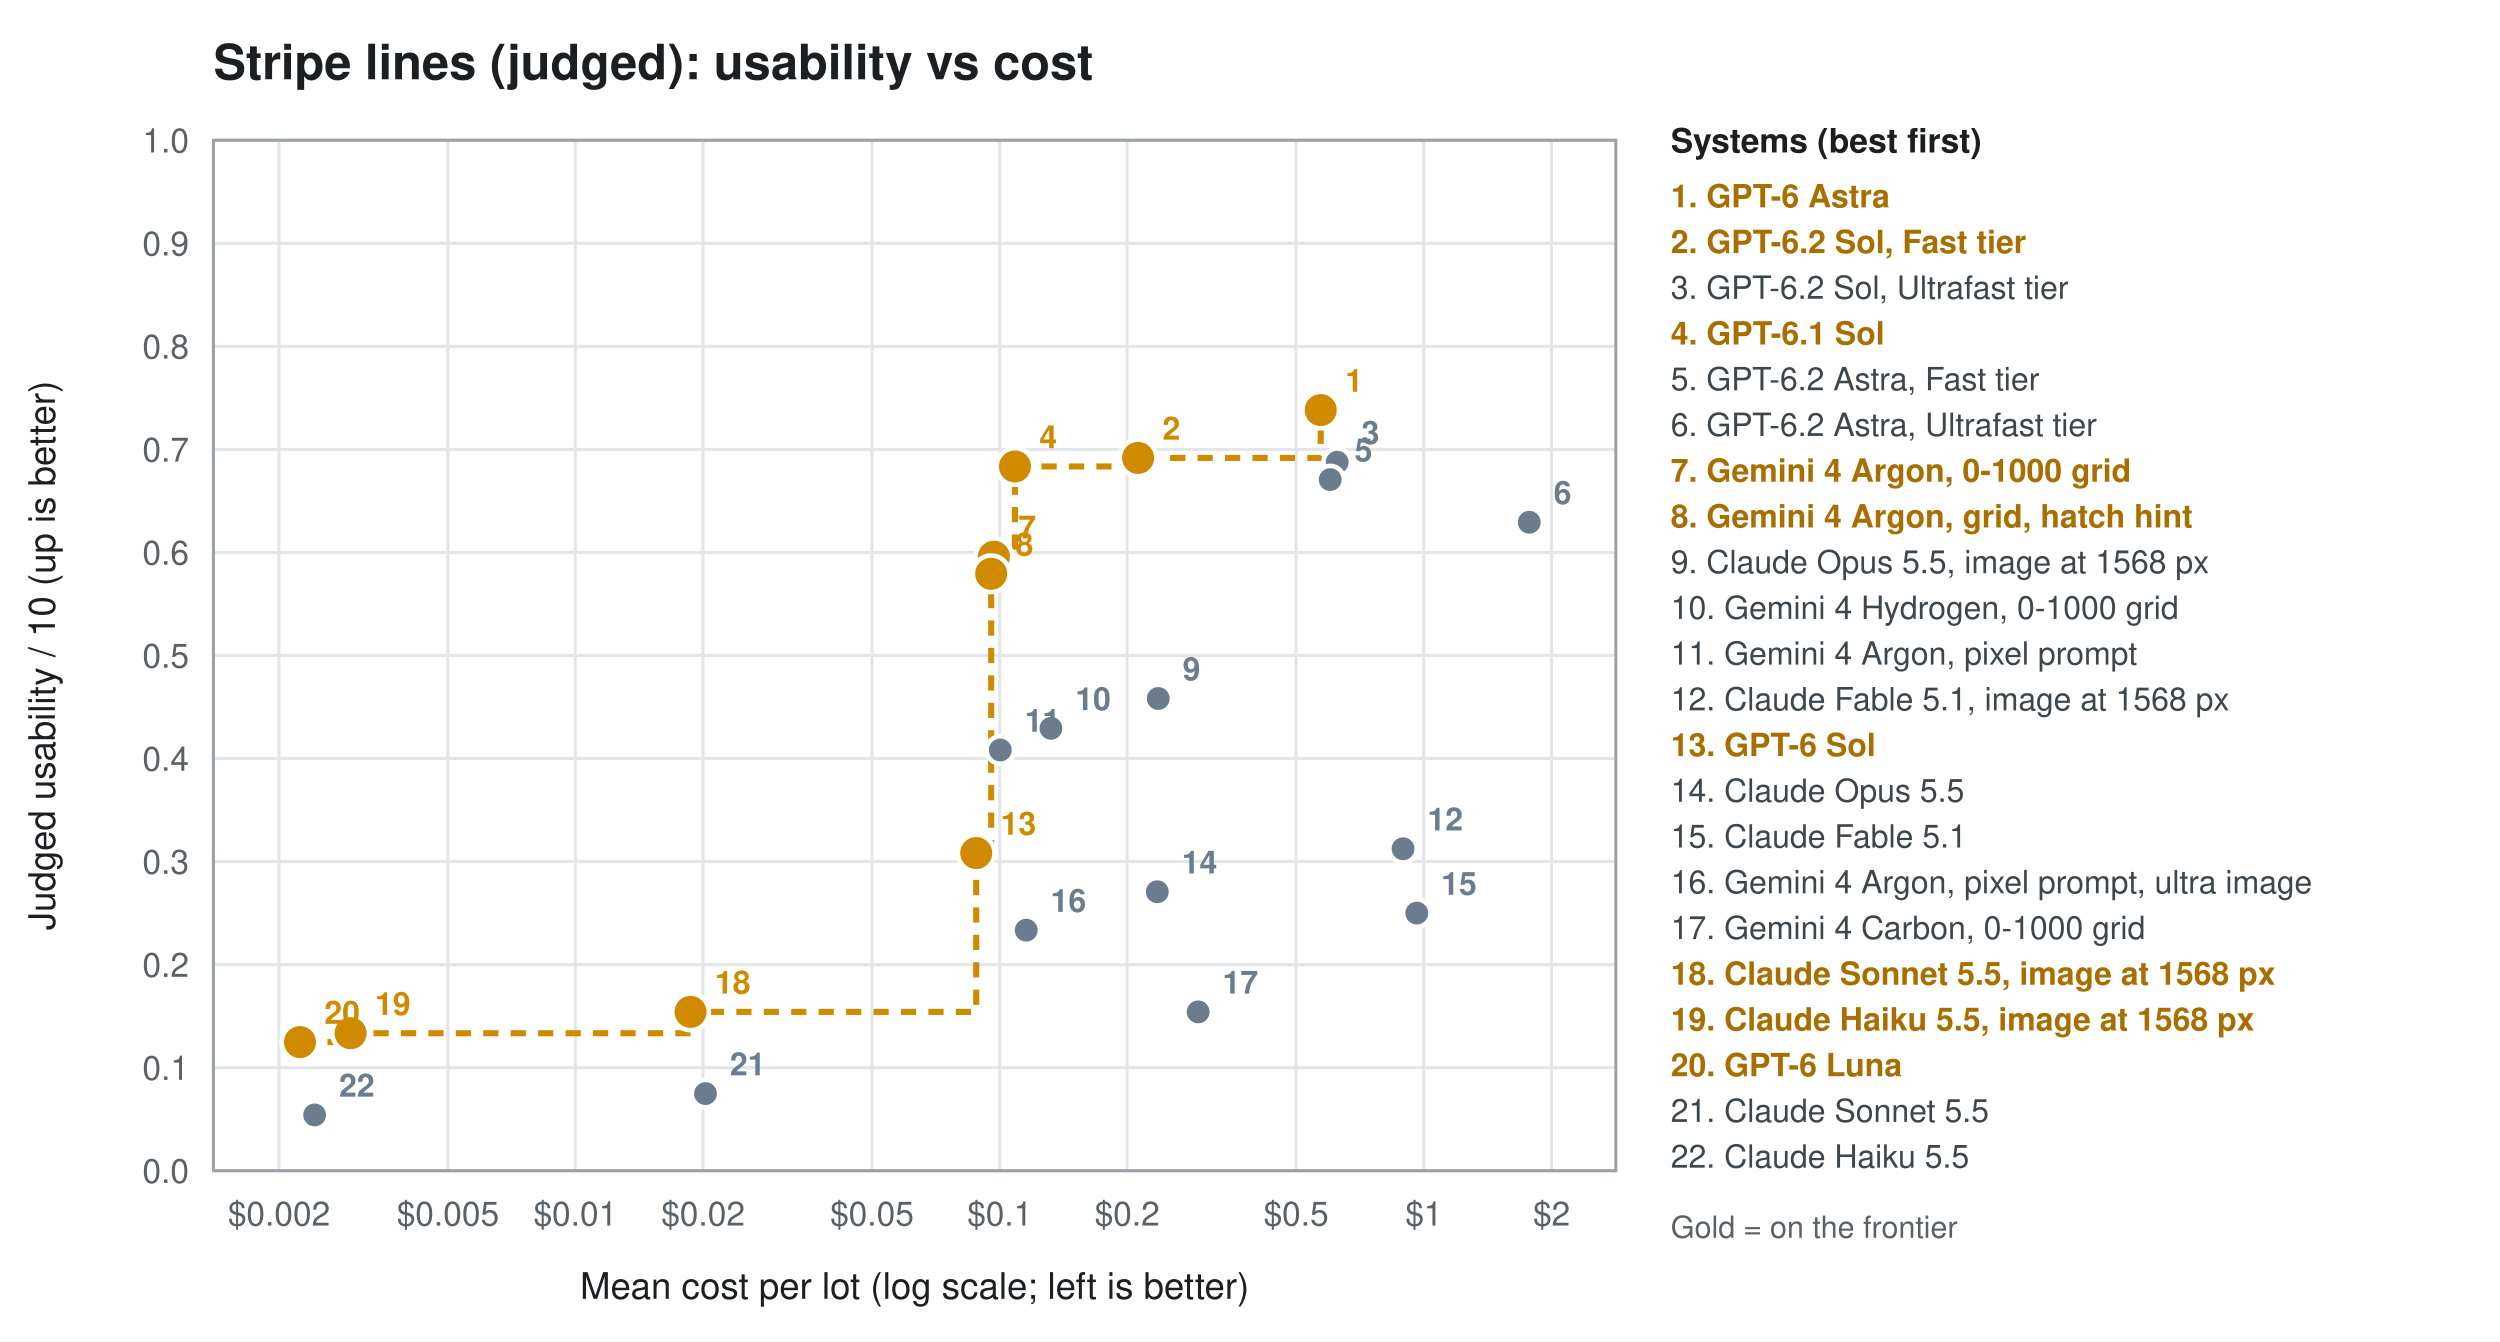
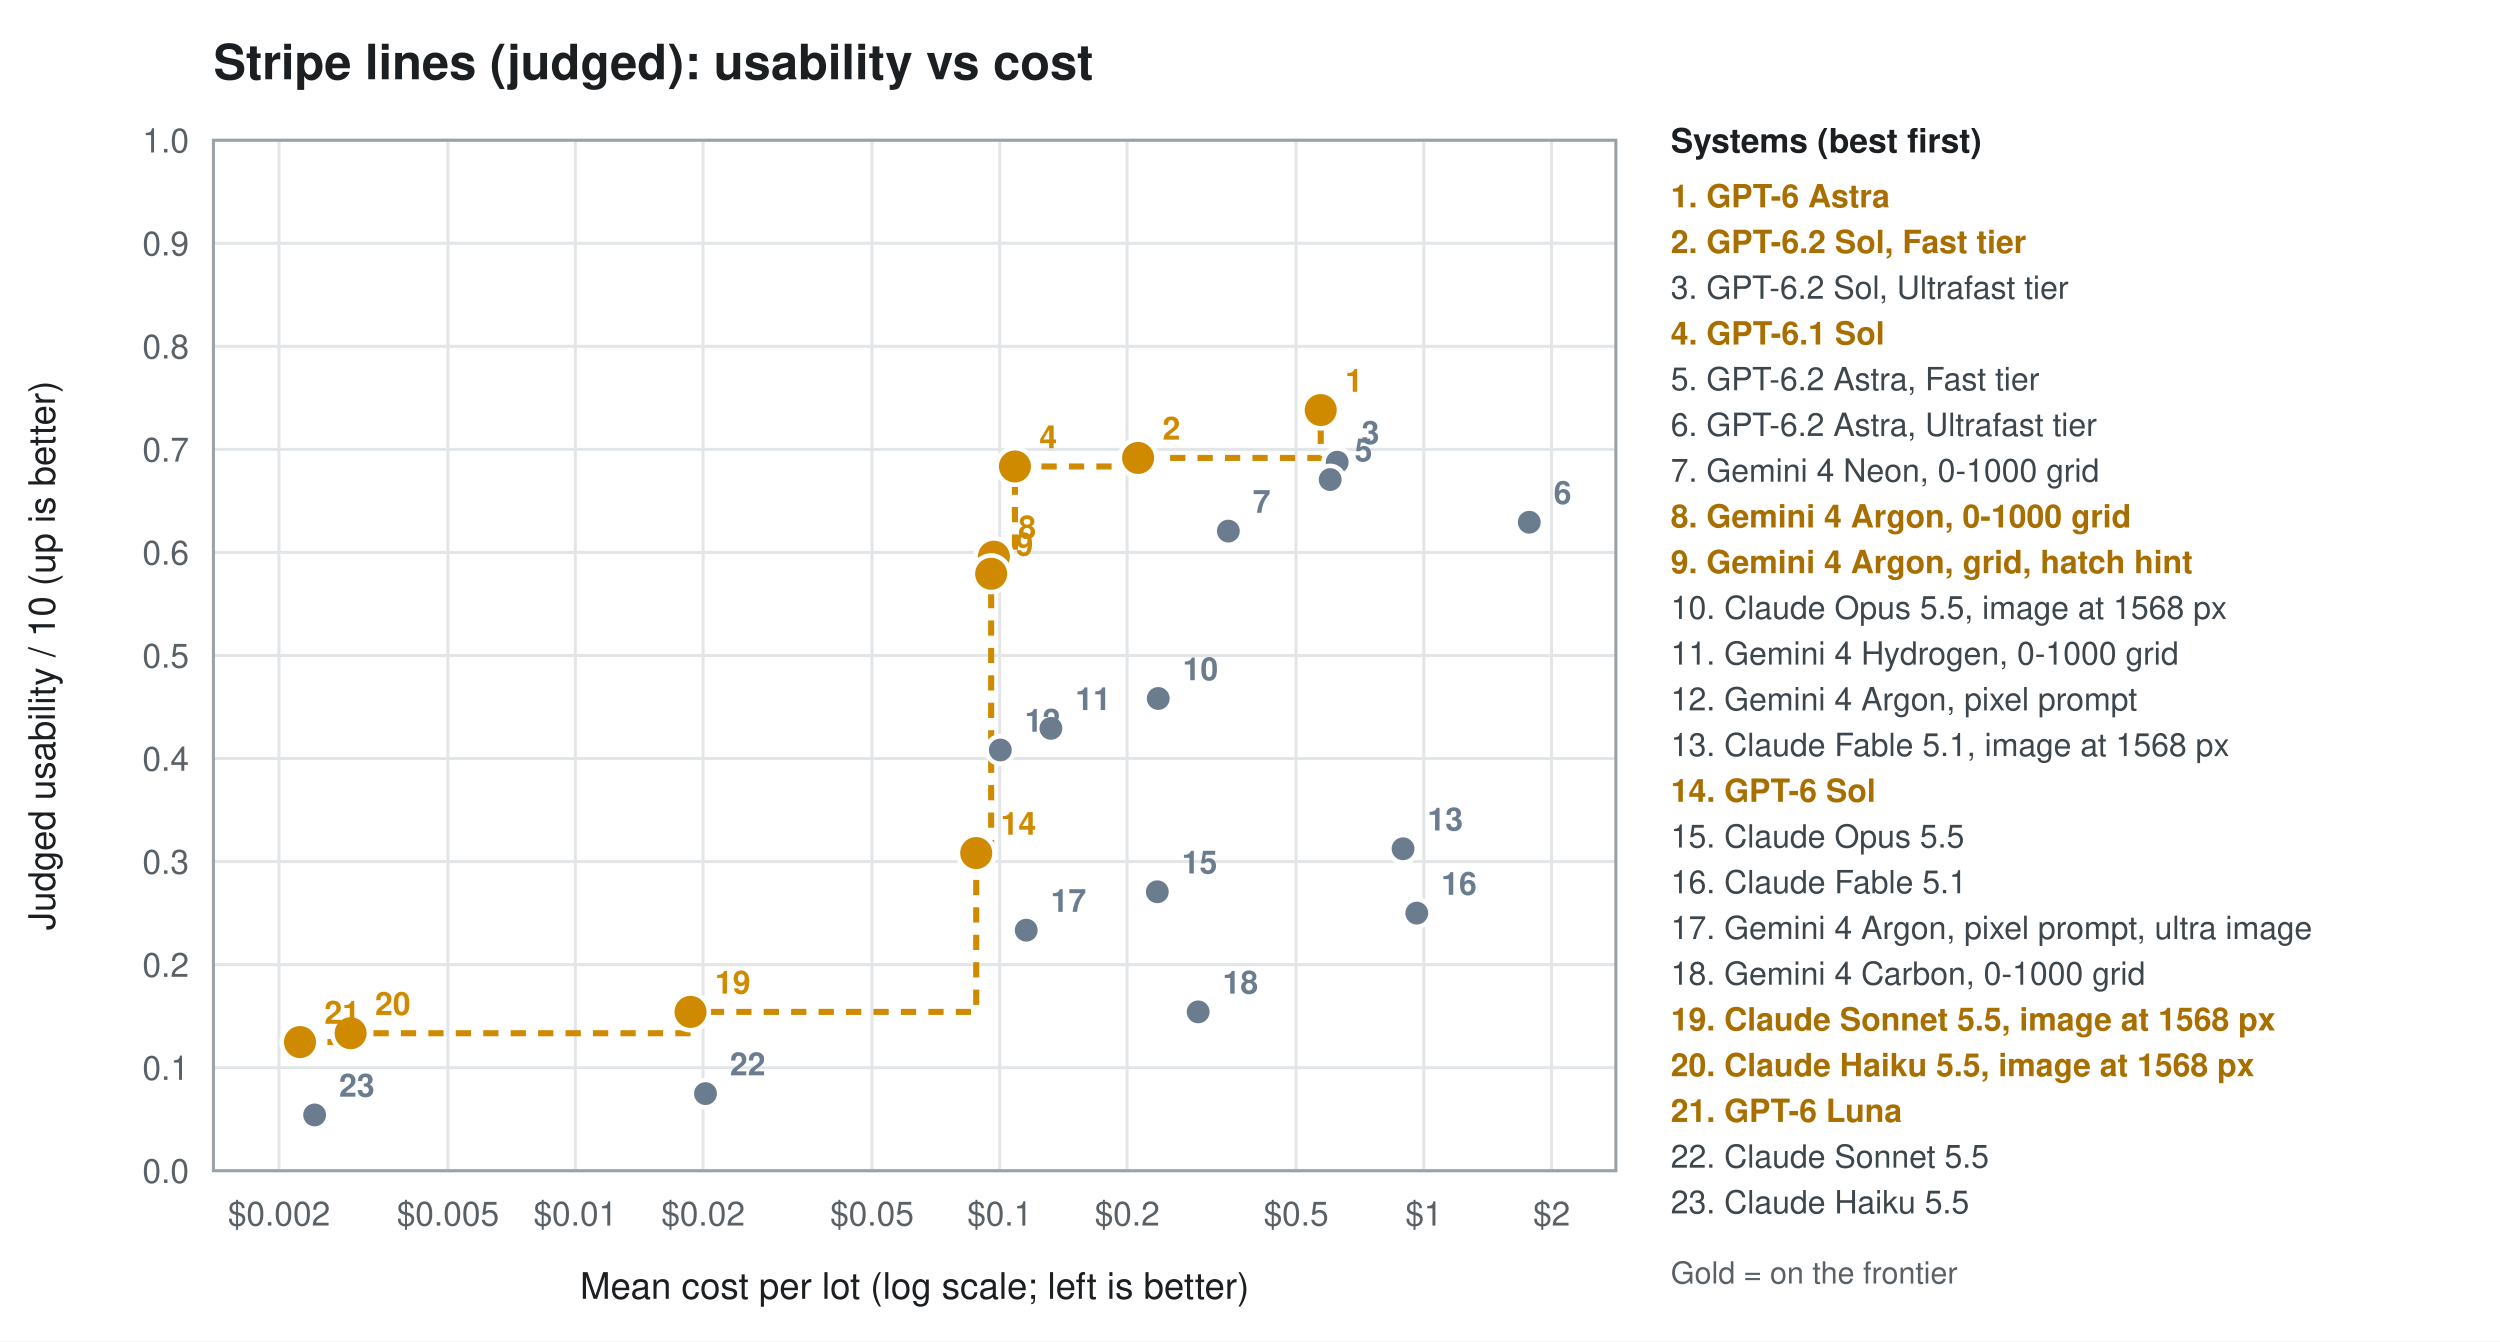
<svg xmlns="http://www.w3.org/2000/svg" viewBox="0 0 820 440" font-family="Helvetica, Arial, sans-serif">
  <rect width="820" height="440" fill="#ffffff" />
  <text x="70" y="26" font-size="16" font-weight="700" fill="#1b1f22">Stripe lines (judged): usability vs cost</text>
  <line x1="91.5" y1="46" x2="91.5" y2="384" stroke="#e3e6e8" />
  <text x="91.5" y="402" font-size="11" text-anchor="middle" fill="#5a6166">$0.002</text>
  <line x1="146.9" y1="46" x2="146.9" y2="384" stroke="#e3e6e8" />
  <text x="146.9" y="402" font-size="11" text-anchor="middle" fill="#5a6166">$0.005</text>
  <line x1="188.7" y1="46" x2="188.7" y2="384" stroke="#e3e6e8" />
  <text x="188.7" y="402" font-size="11" text-anchor="middle" fill="#5a6166">$0.01</text>
  <line x1="230.6" y1="46" x2="230.6" y2="384" stroke="#e3e6e8" />
  <text x="230.6" y="402" font-size="11" text-anchor="middle" fill="#5a6166">$0.02</text>
  <line x1="286.0" y1="46" x2="286.0" y2="384" stroke="#e3e6e8" />
  <text x="286.0" y="402" font-size="11" text-anchor="middle" fill="#5a6166">$0.05</text>
  <line x1="327.9" y1="46" x2="327.9" y2="384" stroke="#e3e6e8" />
  <text x="327.9" y="402" font-size="11" text-anchor="middle" fill="#5a6166">$0.1</text>
  <line x1="369.7" y1="46" x2="369.7" y2="384" stroke="#e3e6e8" />
  <text x="369.7" y="402" font-size="11" text-anchor="middle" fill="#5a6166">$0.2</text>
  <line x1="425.1" y1="46" x2="425.1" y2="384" stroke="#e3e6e8" />
  <text x="425.1" y="402" font-size="11" text-anchor="middle" fill="#5a6166">$0.5</text>
  <line x1="467.0" y1="46" x2="467.0" y2="384" stroke="#e3e6e8" />
  <text x="467.0" y="402" font-size="11" text-anchor="middle" fill="#5a6166">$1</text>
  <line x1="508.9" y1="46" x2="508.9" y2="384" stroke="#e3e6e8" />
  <text x="508.9" y="402" font-size="11" text-anchor="middle" fill="#5a6166">$2</text>
  <line x1="70" y1="384.0" x2="530" y2="384.0" stroke="#e3e6e8" />
  <text x="62" y="388.0" font-size="11" text-anchor="end" fill="#5a6166">0.0</text>
  <line x1="70" y1="350.2" x2="530" y2="350.2" stroke="#e3e6e8" />
  <text x="62" y="354.2" font-size="11" text-anchor="end" fill="#5a6166">0.1</text>
  <line x1="70" y1="316.4" x2="530" y2="316.4" stroke="#e3e6e8" />
  <text x="62" y="320.4" font-size="11" text-anchor="end" fill="#5a6166">0.2</text>
  <line x1="70" y1="282.6" x2="530" y2="282.6" stroke="#e3e6e8" />
  <text x="62" y="286.6" font-size="11" text-anchor="end" fill="#5a6166">0.3</text>
  <line x1="70" y1="248.8" x2="530" y2="248.8" stroke="#e3e6e8" />
  <text x="62" y="252.8" font-size="11" text-anchor="end" fill="#5a6166">0.4</text>
  <line x1="70" y1="215.0" x2="530" y2="215.0" stroke="#e3e6e8" />
  <text x="62" y="219.0" font-size="11" text-anchor="end" fill="#5a6166">0.5</text>
  <line x1="70" y1="181.2" x2="530" y2="181.2" stroke="#e3e6e8" />
  <text x="62" y="185.2" font-size="11" text-anchor="end" fill="#5a6166">0.6</text>
  <line x1="70" y1="147.4" x2="530" y2="147.4" stroke="#e3e6e8" />
  <text x="62" y="151.4" font-size="11" text-anchor="end" fill="#5a6166">0.7</text>
  <line x1="70" y1="113.6" x2="530" y2="113.6" stroke="#e3e6e8" />
  <text x="62" y="117.6" font-size="11" text-anchor="end" fill="#5a6166">0.8</text>
  <line x1="70" y1="79.8" x2="530" y2="79.8" stroke="#e3e6e8" />
  <text x="62" y="83.8" font-size="11" text-anchor="end" fill="#5a6166">0.9</text>
  <line x1="70" y1="46.0" x2="530" y2="46.0" stroke="#e3e6e8" />
  <text x="62" y="50.0" font-size="11" text-anchor="end" fill="#5a6166">1.0</text>
  <rect x="70" y="46" width="460" height="338" fill="none" stroke="#9aa2a7" />
  <text x="300.0" y="426" font-size="12" text-anchor="middle" fill="#1b1f22">Mean cost per lot (log scale; left is better)</text>
  <text transform="translate(18 215.0) rotate(-90)" font-size="12" text-anchor="middle" fill="#1b1f22">Judged usability / 10 (up is better)</text>
  <path d="M98.4,341.8 L115.0,341.8 L115.0,338.9 L226.5,338.9 L226.5,331.9 L320.2,331.9 L320.2,279.8 L325.1,279.8 L325.1,188.2 L326.0,188.2 L326.0,182.6 L332.9,182.6 L332.9,153.0 L373.3,153.0 L373.3,150.2 L433.2,150.2 L433.2,134.5" fill="none" stroke="#d08a00" stroke-width="2" stroke-dasharray="5 4" />
  <circle cx="433.2" cy="134.5" r="6" fill="#d08a00" stroke="#ffffff" stroke-width="1.5" />
  <text x="441.2" y="128.5" font-size="10.5" font-weight="700" fill="#d08a00">1</text>
  <circle cx="373.3" cy="150.2" r="6" fill="#d08a00" stroke="#ffffff" stroke-width="1.5" />
  <text x="381.3" y="144.2" font-size="10.5" font-weight="700" fill="#d08a00">2</text>
  <circle cx="438.6" cy="151.6" r="4.5" fill="#6b7c8f" stroke="#ffffff" stroke-width="1.5" />
  <text x="446.6" y="145.6" font-size="10.5" font-weight="700" fill="#6b7c8f">3</text>
  <circle cx="332.9" cy="153.0" r="6" fill="#d08a00" stroke="#ffffff" stroke-width="1.5" />
  <text x="340.9" y="147.0" font-size="10.5" font-weight="700" fill="#d08a00">4</text>
  <circle cx="436.3" cy="157.3" r="4.5" fill="#6b7c8f" stroke="#ffffff" stroke-width="1.5" />
  <text x="444.3" y="151.3" font-size="10.5" font-weight="700" fill="#6b7c8f">5</text>
  <circle cx="501.6" cy="171.3" r="4.5" fill="#6b7c8f" stroke="#ffffff" stroke-width="1.5" />
  <text x="509.6" y="165.3" font-size="10.5" font-weight="700" fill="#6b7c8f">6</text>
+   <circle cx="402.9" cy="174.2" r="4.5" fill="#6b7c8f" stroke="#ffffff" stroke-width="1.5" />
+   <text x="410.9" y="168.2" font-size="10.5" font-weight="700" fill="#6b7c8f">7</text>
  <circle cx="326.0" cy="182.6" r="6" fill="#d08a00" stroke="#ffffff" stroke-width="1.5" />
-   <text x="334.0" y="176.6" font-size="10.5" font-weight="700" fill="#d08a00">7</text>
+   <text x="334.0" y="176.6" font-size="10.5" font-weight="700" fill="#d08a00">8</text>
  <circle cx="325.1" cy="188.2" r="6" fill="#d08a00" stroke="#ffffff" stroke-width="1.5" />
-   <text x="333.1" y="182.2" font-size="10.5" font-weight="700" fill="#d08a00">8</text>
+   <text x="333.1" y="182.2" font-size="10.5" font-weight="700" fill="#d08a00">9</text>
  <circle cx="379.9" cy="229.1" r="4.5" fill="#6b7c8f" stroke="#ffffff" stroke-width="1.5" />
-   <text x="387.9" y="223.1" font-size="10.5" font-weight="700" fill="#6b7c8f">9</text>
+   <text x="387.9" y="223.1" font-size="10.5" font-weight="700" fill="#6b7c8f">10</text>
  <circle cx="344.7" cy="238.9" r="4.5" fill="#6b7c8f" stroke="#ffffff" stroke-width="1.5" />
-   <text x="352.7" y="232.9" font-size="10.5" font-weight="700" fill="#6b7c8f">10</text>
+   <text x="352.7" y="232.9" font-size="10.5" font-weight="700" fill="#6b7c8f">11</text>
  <circle cx="328.1" cy="246.0" r="4.5" fill="#6b7c8f" stroke="#ffffff" stroke-width="1.5" />
-   <text x="336.1" y="240.0" font-size="10.5" font-weight="700" fill="#6b7c8f">11</text>
+   <text x="336.1" y="240.0" font-size="10.5" font-weight="700" fill="#6b7c8f">12</text>
  <circle cx="460.2" cy="278.4" r="4.5" fill="#6b7c8f" stroke="#ffffff" stroke-width="1.5" />
-   <text x="468.2" y="272.4" font-size="10.5" font-weight="700" fill="#6b7c8f">12</text>
+   <text x="468.2" y="272.4" font-size="10.5" font-weight="700" fill="#6b7c8f">13</text>
  <circle cx="320.2" cy="279.8" r="6" fill="#d08a00" stroke="#ffffff" stroke-width="1.5" />
-   <text x="328.2" y="273.8" font-size="10.5" font-weight="700" fill="#d08a00">13</text>
+   <text x="328.2" y="273.8" font-size="10.5" font-weight="700" fill="#d08a00">14</text>
  <circle cx="379.6" cy="292.5" r="4.5" fill="#6b7c8f" stroke="#ffffff" stroke-width="1.5" />
-   <text x="387.6" y="286.5" font-size="10.5" font-weight="700" fill="#6b7c8f">14</text>
+   <text x="387.6" y="286.5" font-size="10.5" font-weight="700" fill="#6b7c8f">15</text>
  <circle cx="464.7" cy="299.5" r="4.5" fill="#6b7c8f" stroke="#ffffff" stroke-width="1.5" />
-   <text x="472.7" y="293.5" font-size="10.5" font-weight="700" fill="#6b7c8f">15</text>
+   <text x="472.7" y="293.5" font-size="10.5" font-weight="700" fill="#6b7c8f">16</text>
  <circle cx="336.6" cy="305.1" r="4.5" fill="#6b7c8f" stroke="#ffffff" stroke-width="1.5" />
-   <text x="344.6" y="299.1" font-size="10.5" font-weight="700" fill="#6b7c8f">16</text>
+   <text x="344.6" y="299.1" font-size="10.5" font-weight="700" fill="#6b7c8f">17</text>
  <circle cx="393.0" cy="331.9" r="4.5" fill="#6b7c8f" stroke="#ffffff" stroke-width="1.5" />
-   <text x="401.0" y="325.9" font-size="10.5" font-weight="700" fill="#6b7c8f">17</text>
+   <text x="401.0" y="325.9" font-size="10.5" font-weight="700" fill="#6b7c8f">18</text>
  <circle cx="226.5" cy="331.9" r="6" fill="#d08a00" stroke="#ffffff" stroke-width="1.5" />
-   <text x="234.5" y="325.9" font-size="10.5" font-weight="700" fill="#d08a00">18</text>
+   <text x="234.5" y="325.9" font-size="10.5" font-weight="700" fill="#d08a00">19</text>
  <circle cx="115.0" cy="338.9" r="6" fill="#d08a00" stroke="#ffffff" stroke-width="1.5" />
-   <text x="123.0" y="332.9" font-size="10.5" font-weight="700" fill="#d08a00">19</text>
+   <text x="123.0" y="332.9" font-size="10.5" font-weight="700" fill="#d08a00">20</text>
  <circle cx="98.4" cy="341.8" r="6" fill="#d08a00" stroke="#ffffff" stroke-width="1.5" />
-   <text x="106.4" y="335.8" font-size="10.5" font-weight="700" fill="#d08a00">20</text>
+   <text x="106.4" y="335.8" font-size="10.5" font-weight="700" fill="#d08a00">21</text>
  <circle cx="231.4" cy="358.7" r="4.5" fill="#6b7c8f" stroke="#ffffff" stroke-width="1.5" />
-   <text x="239.4" y="352.7" font-size="10.5" font-weight="700" fill="#6b7c8f">21</text>
+   <text x="239.4" y="352.7" font-size="10.5" font-weight="700" fill="#6b7c8f">22</text>
  <circle cx="103.2" cy="365.7" r="4.5" fill="#6b7c8f" stroke="#ffffff" stroke-width="1.5" />
-   <text x="111.2" y="359.7" font-size="10.5" font-weight="700" fill="#6b7c8f">22</text>
+   <text x="111.2" y="359.7" font-size="10.5" font-weight="700" fill="#6b7c8f">23</text>
  <text x="548" y="50" font-size="11" font-weight="700" fill="#1b1f22">Systems (best first)</text>
  <text x="548" y="68" font-size="10.5" fill="#a86f00" font-weight="700">1. GPT-6 Astra</text>
  <text x="548" y="83" font-size="10.5" fill="#a86f00" font-weight="700">2. GPT-6.2 Sol, Fast tier</text>
  <text x="548" y="98" font-size="10.5" fill="#3d464c" font-weight="400">3. GPT-6.2 Sol, Ultrafast tier</text>
  <text x="548" y="113" font-size="10.5" fill="#a86f00" font-weight="700">4. GPT-6.1 Sol</text>
  <text x="548" y="128" font-size="10.5" fill="#3d464c" font-weight="400">5. GPT-6.2 Astra, Fast tier</text>
  <text x="548" y="143" font-size="10.5" fill="#3d464c" font-weight="400">6. GPT-6.2 Astra, Ultrafast tier</text>
-   <text x="548" y="158" font-size="10.5" fill="#a86f00" font-weight="700">7. Gemini 4 Argon, 0-1000 grid</text>
-   <text x="548" y="173" font-size="10.5" fill="#a86f00" font-weight="700">8. Gemini 4 Argon, grid, hatch hint</text>
-   <text x="548" y="188" font-size="10.5" fill="#3d464c" font-weight="400">9. Claude Opus 5.5, image at 1568 px</text>
-   <text x="548" y="203" font-size="10.5" fill="#3d464c" font-weight="400">10. Gemini 4 Hydrogen, 0-1000 grid</text>
-   <text x="548" y="218" font-size="10.5" fill="#3d464c" font-weight="400">11. Gemini 4 Argon, pixel prompt</text>
-   <text x="548" y="233" font-size="10.5" fill="#3d464c" font-weight="400">12. Claude Fable 5.1, image at 1568 px</text>
-   <text x="548" y="248" font-size="10.5" fill="#a86f00" font-weight="700">13. GPT-6 Sol</text>
-   <text x="548" y="263" font-size="10.5" fill="#3d464c" font-weight="400">14. Claude Opus 5.5</text>
-   <text x="548" y="278" font-size="10.5" fill="#3d464c" font-weight="400">15. Claude Fable 5.1</text>
-   <text x="548" y="293" font-size="10.5" fill="#3d464c" font-weight="400">16. Gemini 4 Argon, pixel prompt, ultra image</text>
-   <text x="548" y="308" font-size="10.5" fill="#3d464c" font-weight="400">17. Gemini 4 Carbon, 0-1000 grid</text>
-   <text x="548" y="323" font-size="10.5" fill="#a86f00" font-weight="700">18. Claude Sonnet 5.5, image at 1568 px</text>
-   <text x="548" y="338" font-size="10.5" fill="#a86f00" font-weight="700">19. Claude Haiku 5.5, image at 1568 px</text>
-   <text x="548" y="353" font-size="10.5" fill="#a86f00" font-weight="700">20. GPT-6 Luna</text>
-   <text x="548" y="368" font-size="10.5" fill="#3d464c" font-weight="400">21. Claude Sonnet 5.5</text>
-   <text x="548" y="383" font-size="10.5" fill="#3d464c" font-weight="400">22. Claude Haiku 5.5</text>
-   <text x="548" y="406" font-size="10" fill="#5a6166">Gold = on the frontier</text>
+   <text x="548" y="158" font-size="10.5" fill="#3d464c" font-weight="400">7. Gemini 4 Neon, 0-1000 grid</text>
+   <text x="548" y="173" font-size="10.5" fill="#a86f00" font-weight="700">8. Gemini 4 Argon, 0-1000 grid</text>
+   <text x="548" y="188" font-size="10.5" fill="#a86f00" font-weight="700">9. Gemini 4 Argon, grid, hatch hint</text>
+   <text x="548" y="203" font-size="10.5" fill="#3d464c" font-weight="400">10. Claude Opus 5.5, image at 1568 px</text>
+   <text x="548" y="218" font-size="10.5" fill="#3d464c" font-weight="400">11. Gemini 4 Hydrogen, 0-1000 grid</text>
+   <text x="548" y="233" font-size="10.5" fill="#3d464c" font-weight="400">12. Gemini 4 Argon, pixel prompt</text>
+   <text x="548" y="248" font-size="10.5" fill="#3d464c" font-weight="400">13. Claude Fable 5.1, image at 1568 px</text>
+   <text x="548" y="263" font-size="10.5" fill="#a86f00" font-weight="700">14. GPT-6 Sol</text>
+   <text x="548" y="278" font-size="10.5" fill="#3d464c" font-weight="400">15. Claude Opus 5.5</text>
+   <text x="548" y="293" font-size="10.5" fill="#3d464c" font-weight="400">16. Claude Fable 5.1</text>
+   <text x="548" y="308" font-size="10.5" fill="#3d464c" font-weight="400">17. Gemini 4 Argon, pixel prompt, ultra image</text>
+   <text x="548" y="323" font-size="10.5" fill="#3d464c" font-weight="400">18. Gemini 4 Carbon, 0-1000 grid</text>
+   <text x="548" y="338" font-size="10.5" fill="#a86f00" font-weight="700">19. Claude Sonnet 5.5, image at 1568 px</text>
+   <text x="548" y="353" font-size="10.5" fill="#a86f00" font-weight="700">20. Claude Haiku 5.5, image at 1568 px</text>
+   <text x="548" y="368" font-size="10.5" fill="#a86f00" font-weight="700">21. GPT-6 Luna</text>
+   <text x="548" y="383" font-size="10.5" fill="#3d464c" font-weight="400">22. Claude Sonnet 5.5</text>
+   <text x="548" y="398" font-size="10.5" fill="#3d464c" font-weight="400">23. Claude Haiku 5.5</text>
+   <text x="548" y="421" font-size="10" fill="#5a6166">Gold = on the frontier</text>
</svg>
